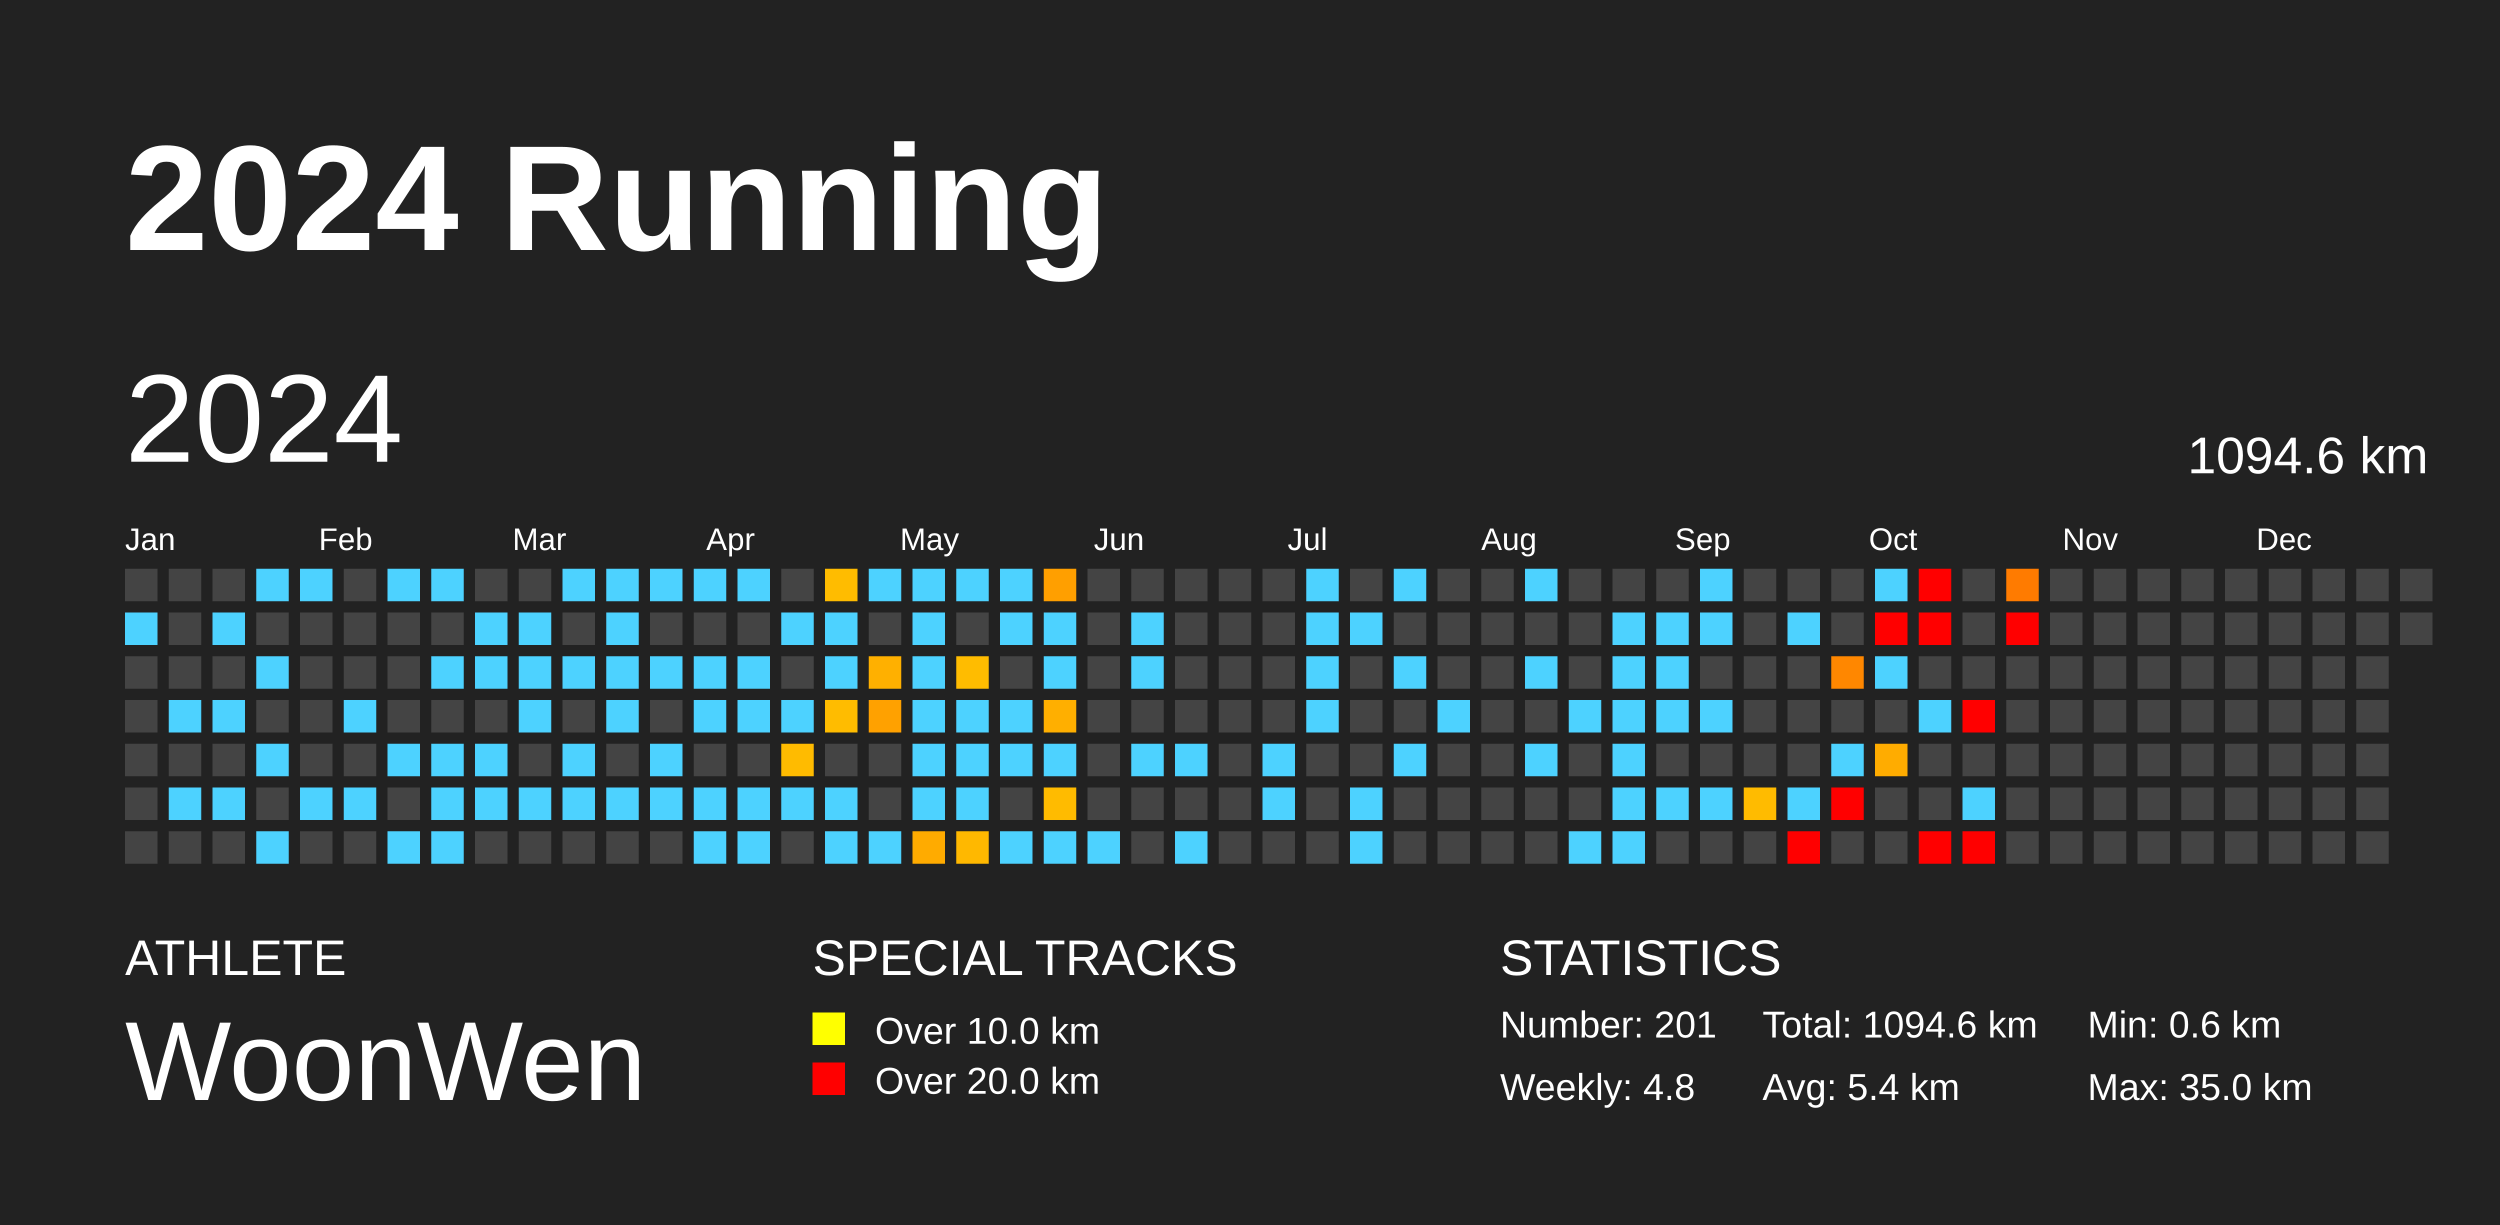
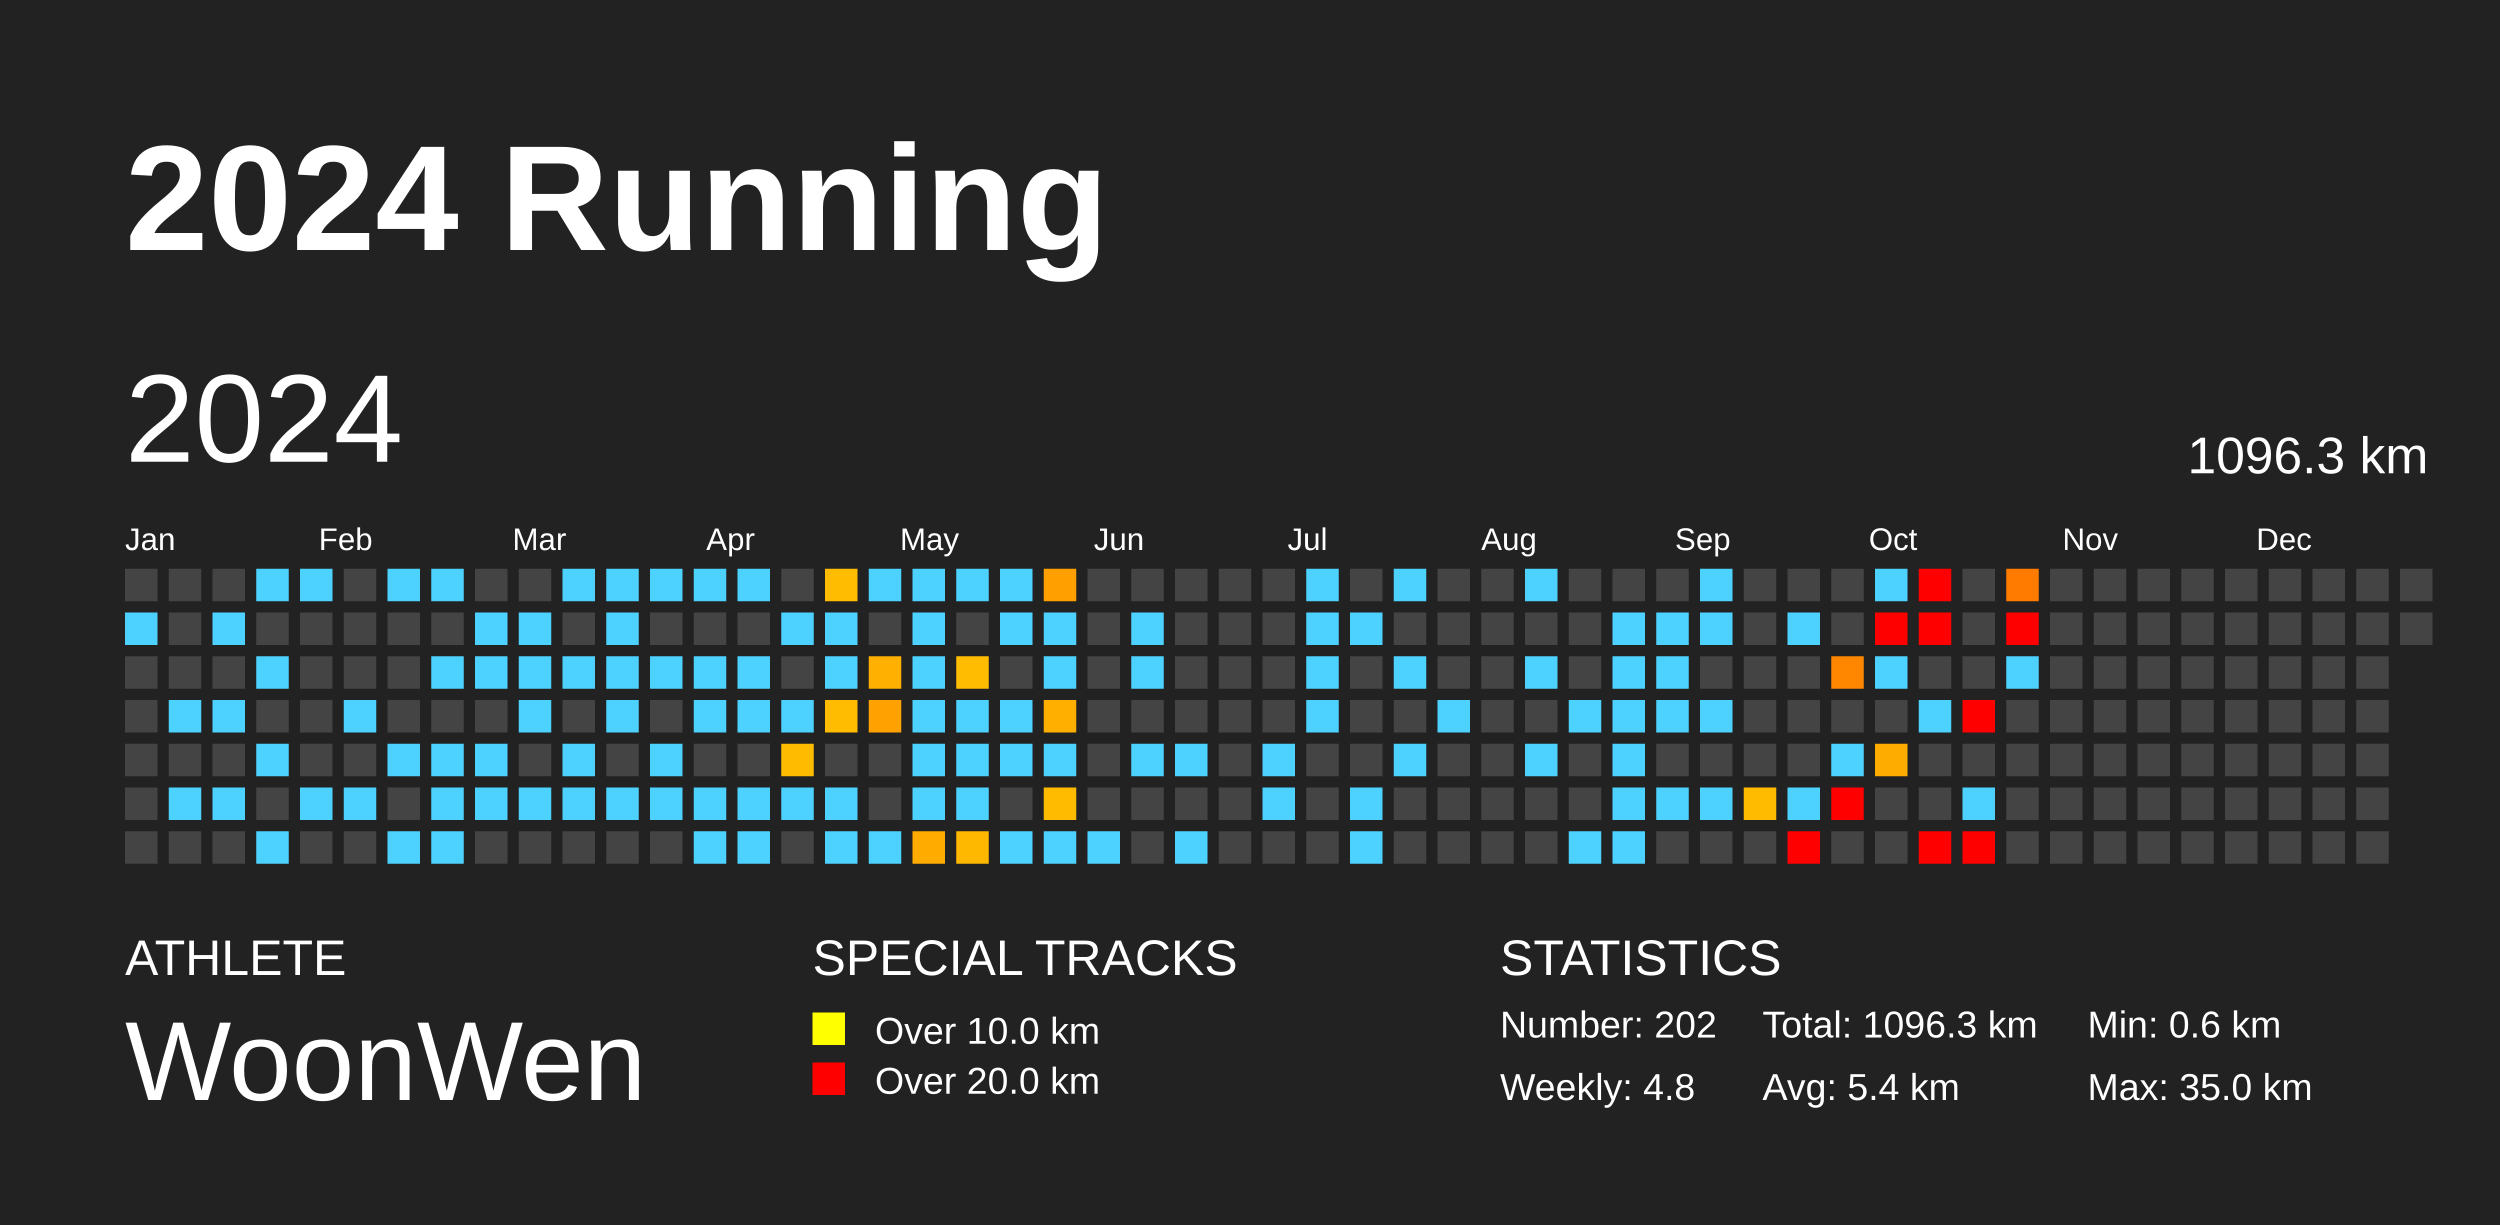
<svg xmlns="http://www.w3.org/2000/svg" baseProfile="full" height="98mm" version="1.1" viewBox="0,0,200,98" width="200mm">
  <defs />
  <rect fill="#222222" height="98" width="200" x="0" y="0" />
  <text fill="#FFFFFF" style="font-size:12px; font-family:Arial; font-weight:bold;" x="10" y="20">2024 Running</text>
  <text fill="#FFFFFF" style="font-size:4px; font-family:Arial" x="10" y="78">ATHLETE</text>
  <text fill="#FFFFFF" style="font-size:9px; font-family:Arial" x="10" y="88">WoonWen</text>
  <text fill="#FFFFFF" style="font-size:4px; font-family:Arial" x="65" y="78">SPECIAL TRACKS</text>
  <rect fill="yellow" height="2.6" width="2.6" x="65" y="81" />
  <text fill="#FFFFFF" style="font-size:3px; font-family:Arial" x="70" y="83.5">Over 10.0 km</text>
  <rect fill="red" height="2.6" width="2.6" x="65" y="85" />
  <text fill="#FFFFFF" style="font-size:3px; font-family:Arial" x="70" y="87.5">Over 20.0 km</text>
  <text fill="#FFFFFF" style="font-size:4px; font-family:Arial" x="120" y="78">STATISTICS</text>
-   <text fill="#FFFFFF" style="font-size:3px; font-family:Arial" x="120" y="83">Number: 201</text>
+   <text fill="#FFFFFF" style="font-size:3px; font-family:Arial" x="120" y="83">Number: 202</text>
  <text fill="#FFFFFF" style="font-size:3px; font-family:Arial" x="120" y="88">Weekly: 4.8</text>
-   <text fill="#FFFFFF" style="font-size:3px; font-family:Arial" x="141" y="83">Total: 1094.6 km</text>
+   <text fill="#FFFFFF" style="font-size:3px; font-family:Arial" x="141" y="83">Total: 1096.3 km</text>
  <text fill="#FFFFFF" style="font-size:3px; font-family:Arial" x="141" y="88">Avg: 5.4 km</text>
  <text fill="#FFFFFF" style="font-size:3px; font-family:Arial" x="167" y="83">Min: 0.6 km</text>
  <text fill="#FFFFFF" style="font-size:3px; font-family:Arial" x="167" y="88">Max: 35.0 km</text>
  <text dominant-baseline="hanging" fill="#FFFFFF" style="font-size:10.0px; font-family:Arial;" x="10" y="30">2024</text>
-   <text dominant-baseline="hanging" fill="#FFFFFF" style="font-size:4.125px; font-family:Arial;" x="175" y="35">1094.6 km</text>
+   <text dominant-baseline="hanging" fill="#FFFFFF" style="font-size:4.125px; font-family:Arial;" x="175" y="35">1096.3 km</text>
  <text fill="#FFFFFF" style="font-size:2.5px; font-family:Arial" x="10.0" y="44">Jan</text>
  <text fill="#FFFFFF" style="font-size:2.5px; font-family:Arial" x="25.5" y="44">Feb</text>
  <text fill="#FFFFFF" style="font-size:2.5px; font-family:Arial" x="41.0" y="44">Mar</text>
  <text fill="#FFFFFF" style="font-size:2.5px; font-family:Arial" x="56.5" y="44">Apr</text>
  <text fill="#FFFFFF" style="font-size:2.5px; font-family:Arial" x="72.0" y="44">May</text>
  <text fill="#FFFFFF" style="font-size:2.5px; font-family:Arial" x="87.5" y="44">Jun</text>
  <text fill="#FFFFFF" style="font-size:2.5px; font-family:Arial" x="103.0" y="44">Jul</text>
  <text fill="#FFFFFF" style="font-size:2.5px; font-family:Arial" x="118.5" y="44">Aug</text>
  <text fill="#FFFFFF" style="font-size:2.5px; font-family:Arial" x="134.0" y="44">Sep</text>
  <text fill="#FFFFFF" style="font-size:2.5px; font-family:Arial" x="149.5" y="44">Oct</text>
  <text fill="#FFFFFF" style="font-size:2.5px; font-family:Arial" x="165.0" y="44">Nov</text>
  <text fill="#FFFFFF" style="font-size:2.5px; font-family:Arial" x="180.5" y="44">Dec</text>
  <rect fill="#444444" height="2.6" width="2.6" x="10.0" y="45.5" />
  <rect fill="#4dd2ff" height="2.6" width="2.6" x="10.0" y="49.0" />
  <rect fill="#444444" height="2.6" width="2.6" x="10.0" y="52.5" />
  <rect fill="#444444" height="2.6" width="2.6" x="10.0" y="56.0" />
  <rect fill="#444444" height="2.6" width="2.6" x="10.0" y="59.5" />
  <rect fill="#444444" height="2.6" width="2.6" x="10.0" y="63.0" />
  <rect fill="#444444" height="2.6" width="2.6" x="10.0" y="66.5" />
  <rect fill="#444444" height="2.6" width="2.6" x="13.5" y="45.5" />
  <rect fill="#444444" height="2.6" width="2.6" x="13.5" y="49.0" />
  <rect fill="#444444" height="2.6" width="2.6" x="13.5" y="52.5" />
  <rect fill="#4dd2ff" height="2.6" width="2.6" x="13.5" y="56.0" />
  <rect fill="#444444" height="2.6" width="2.6" x="13.5" y="59.5" />
  <rect fill="#4dd2ff" height="2.6" width="2.6" x="13.5" y="63.0" />
  <rect fill="#444444" height="2.6" width="2.6" x="13.5" y="66.5" />
  <rect fill="#444444" height="2.6" width="2.6" x="17.0" y="45.5" />
  <rect fill="#4dd2ff" height="2.6" width="2.6" x="17.0" y="49.0" />
  <rect fill="#444444" height="2.6" width="2.6" x="17.0" y="52.5" />
  <rect fill="#4dd2ff" height="2.6" width="2.6" x="17.0" y="56.0" />
  <rect fill="#444444" height="2.6" width="2.6" x="17.0" y="59.5" />
  <rect fill="#4dd2ff" height="2.6" width="2.6" x="17.0" y="63.0" />
  <rect fill="#444444" height="2.6" width="2.6" x="17.0" y="66.5" />
  <rect fill="#4dd2ff" height="2.6" width="2.6" x="20.5" y="45.5" />
  <rect fill="#444444" height="2.6" width="2.6" x="20.5" y="49.0" />
  <rect fill="#4dd2ff" height="2.6" width="2.6" x="20.5" y="52.5" />
  <rect fill="#444444" height="2.6" width="2.6" x="20.5" y="56.0" />
  <rect fill="#4dd2ff" height="2.6" width="2.6" x="20.5" y="59.5" />
  <rect fill="#444444" height="2.6" width="2.6" x="20.5" y="63.0" />
  <rect fill="#4dd2ff" height="2.6" width="2.6" x="20.5" y="66.5" />
  <rect fill="#4dd2ff" height="2.6" width="2.6" x="24.0" y="45.5" />
  <rect fill="#444444" height="2.6" width="2.6" x="24.0" y="49.0" />
  <rect fill="#444444" height="2.6" width="2.6" x="24.0" y="52.5" />
  <rect fill="#444444" height="2.6" width="2.6" x="24.0" y="56.0" />
  <rect fill="#444444" height="2.6" width="2.6" x="24.0" y="59.5" />
  <rect fill="#4dd2ff" height="2.6" width="2.6" x="24.0" y="63.0" />
  <rect fill="#444444" height="2.6" width="2.6" x="24.0" y="66.5" />
  <rect fill="#444444" height="2.6" width="2.6" x="27.5" y="45.5" />
  <rect fill="#444444" height="2.6" width="2.6" x="27.5" y="49.0" />
  <rect fill="#444444" height="2.6" width="2.6" x="27.5" y="52.5" />
  <rect fill="#4dd2ff" height="2.6" width="2.6" x="27.5" y="56.0" />
  <rect fill="#444444" height="2.6" width="2.6" x="27.5" y="59.5" />
  <rect fill="#4dd2ff" height="2.6" width="2.6" x="27.5" y="63.0" />
  <rect fill="#444444" height="2.6" width="2.6" x="27.5" y="66.5" />
  <rect fill="#4dd2ff" height="2.6" width="2.6" x="31.0" y="45.5" />
  <rect fill="#444444" height="2.6" width="2.6" x="31.0" y="49.0" />
  <rect fill="#444444" height="2.6" width="2.6" x="31.0" y="52.5" />
  <rect fill="#444444" height="2.6" width="2.6" x="31.0" y="56.0" />
  <rect fill="#4dd2ff" height="2.6" width="2.6" x="31.0" y="59.5" />
  <rect fill="#444444" height="2.6" width="2.6" x="31.0" y="63.0" />
  <rect fill="#4dd2ff" height="2.6" width="2.6" x="31.0" y="66.5" />
  <rect fill="#4dd2ff" height="2.6" width="2.6" x="34.5" y="45.5" />
  <rect fill="#444444" height="2.6" width="2.6" x="34.5" y="49.0" />
  <rect fill="#4dd2ff" height="2.6" width="2.6" x="34.5" y="52.5" />
  <rect fill="#444444" height="2.6" width="2.6" x="34.5" y="56.0" />
  <rect fill="#4dd2ff" height="2.6" width="2.6" x="34.5" y="59.5" />
  <rect fill="#4dd2ff" height="2.6" width="2.6" x="34.5" y="63.0" />
  <rect fill="#4dd2ff" height="2.6" width="2.6" x="34.5" y="66.5" />
  <rect fill="#444444" height="2.6" width="2.6" x="38.0" y="45.5" />
  <rect fill="#4dd2ff" height="2.6" width="2.6" x="38.0" y="49.0" />
  <rect fill="#4dd2ff" height="2.6" width="2.6" x="38.0" y="52.5" />
  <rect fill="#444444" height="2.6" width="2.6" x="38.0" y="56.0" />
  <rect fill="#4dd2ff" height="2.6" width="2.6" x="38.0" y="59.5" />
  <rect fill="#4dd2ff" height="2.6" width="2.6" x="38.0" y="63.0" />
  <rect fill="#444444" height="2.6" width="2.6" x="38.0" y="66.5" />
  <rect fill="#444444" height="2.6" width="2.6" x="41.5" y="45.5" />
  <rect fill="#4dd2ff" height="2.6" width="2.6" x="41.5" y="49.0" />
  <rect fill="#4dd2ff" height="2.6" width="2.6" x="41.5" y="52.5" />
  <rect fill="#4dd2ff" height="2.6" width="2.6" x="41.5" y="56.0" />
  <rect fill="#444444" height="2.6" width="2.6" x="41.5" y="59.5" />
  <rect fill="#4dd2ff" height="2.6" width="2.6" x="41.5" y="63.0" />
  <rect fill="#444444" height="2.6" width="2.6" x="41.5" y="66.5" />
  <rect fill="#4dd2ff" height="2.6" width="2.6" x="45.0" y="45.5" />
  <rect fill="#444444" height="2.6" width="2.6" x="45.0" y="49.0" />
  <rect fill="#4dd2ff" height="2.6" width="2.6" x="45.0" y="52.5" />
  <rect fill="#444444" height="2.6" width="2.6" x="45.0" y="56.0" />
  <rect fill="#4dd2ff" height="2.6" width="2.6" x="45.0" y="59.5" />
  <rect fill="#4dd2ff" height="2.6" width="2.6" x="45.0" y="63.0" />
  <rect fill="#444444" height="2.6" width="2.6" x="45.0" y="66.5" />
  <rect fill="#4dd2ff" height="2.6" width="2.6" x="48.5" y="45.5" />
  <rect fill="#4dd2ff" height="2.6" width="2.6" x="48.5" y="49.0" />
  <rect fill="#4dd2ff" height="2.6" width="2.6" x="48.5" y="52.5" />
  <rect fill="#4dd2ff" height="2.6" width="2.6" x="48.5" y="56.0" />
  <rect fill="#444444" height="2.6" width="2.6" x="48.5" y="59.5" />
  <rect fill="#4dd2ff" height="2.6" width="2.6" x="48.5" y="63.0" />
  <rect fill="#444444" height="2.6" width="2.6" x="48.5" y="66.5" />
  <rect fill="#4dd2ff" height="2.6" width="2.6" x="52.0" y="45.5" />
  <rect fill="#444444" height="2.6" width="2.6" x="52.0" y="49.0" />
  <rect fill="#4dd2ff" height="2.6" width="2.6" x="52.0" y="52.5" />
  <rect fill="#444444" height="2.6" width="2.6" x="52.0" y="56.0" />
  <rect fill="#4dd2ff" height="2.6" width="2.6" x="52.0" y="59.5" />
  <rect fill="#4dd2ff" height="2.6" width="2.6" x="52.0" y="63.0" />
  <rect fill="#444444" height="2.6" width="2.6" x="52.0" y="66.5" />
  <rect fill="#4dd2ff" height="2.6" width="2.6" x="55.5" y="45.5" />
  <rect fill="#444444" height="2.6" width="2.6" x="55.5" y="49.0" />
  <rect fill="#4dd2ff" height="2.6" width="2.6" x="55.5" y="52.5" />
  <rect fill="#4dd2ff" height="2.6" width="2.6" x="55.5" y="56.0" />
  <rect fill="#444444" height="2.6" width="2.6" x="55.5" y="59.5" />
  <rect fill="#4dd2ff" height="2.6" width="2.6" x="55.5" y="63.0" />
  <rect fill="#4dd2ff" height="2.6" width="2.6" x="55.5" y="66.5" />
  <rect fill="#4dd2ff" height="2.6" width="2.6" x="59.0" y="45.5" />
  <rect fill="#444444" height="2.6" width="2.6" x="59.0" y="49.0" />
  <rect fill="#4dd2ff" height="2.6" width="2.6" x="59.0" y="52.5" />
  <rect fill="#4dd2ff" height="2.6" width="2.6" x="59.0" y="56.0" />
  <rect fill="#444444" height="2.6" width="2.6" x="59.0" y="59.5" />
  <rect fill="#4dd2ff" height="2.6" width="2.6" x="59.0" y="63.0" />
  <rect fill="#4dd2ff" height="2.6" width="2.6" x="59.0" y="66.5" />
  <rect fill="#444444" height="2.6" width="2.6" x="62.5" y="45.5" />
  <rect fill="#4dd2ff" height="2.6" width="2.6" x="62.5" y="49.0" />
  <rect fill="#444444" height="2.6" width="2.6" x="62.5" y="52.5" />
  <rect fill="#4dd2ff" height="2.6" width="2.6" x="62.5" y="56.0" />
  <rect fill="#ffbb00" height="2.6" width="2.6" x="62.5" y="59.5" />
  <rect fill="#4dd2ff" height="2.6" width="2.6" x="62.5" y="63.0" />
  <rect fill="#444444" height="2.6" width="2.6" x="62.5" y="66.5" />
  <rect fill="#ffbc00" height="2.6" width="2.6" x="66.0" y="45.5" />
  <rect fill="#4dd2ff" height="2.6" width="2.6" x="66.0" y="49.0" />
  <rect fill="#4dd2ff" height="2.6" width="2.6" x="66.0" y="52.5" />
  <rect fill="#ffbc00" height="2.6" width="2.6" x="66.0" y="56.0" />
  <rect fill="#444444" height="2.6" width="2.6" x="66.0" y="59.5" />
  <rect fill="#4dd2ff" height="2.6" width="2.6" x="66.0" y="63.0" />
  <rect fill="#4dd2ff" height="2.6" width="2.6" x="66.0" y="66.5" />
  <rect fill="#4dd2ff" height="2.6" width="2.6" x="69.5" y="45.5" />
  <rect fill="#444444" height="2.6" width="2.6" x="69.5" y="49.0" />
  <rect fill="#ffb000" height="2.6" width="2.6" x="69.5" y="52.5" />
  <rect fill="#ffa100" height="2.6" width="2.6" x="69.5" y="56.0" />
  <rect fill="#444444" height="2.6" width="2.6" x="69.5" y="59.5" />
  <rect fill="#444444" height="2.6" width="2.6" x="69.5" y="63.0" />
  <rect fill="#4dd2ff" height="2.6" width="2.6" x="69.5" y="66.5" />
  <rect fill="#4dd2ff" height="2.6" width="2.6" x="73.0" y="45.5" />
  <rect fill="#4dd2ff" height="2.6" width="2.6" x="73.0" y="49.0" />
  <rect fill="#4dd2ff" height="2.6" width="2.6" x="73.0" y="52.5" />
  <rect fill="#4dd2ff" height="2.6" width="2.6" x="73.0" y="56.0" />
  <rect fill="#4dd2ff" height="2.6" width="2.6" x="73.0" y="59.5" />
  <rect fill="#4dd2ff" height="2.6" width="2.6" x="73.0" y="63.0" />
  <rect fill="#ffab00" height="2.6" width="2.6" x="73.0" y="66.5" />
  <rect fill="#4dd2ff" height="2.6" width="2.6" x="76.5" y="45.5" />
  <rect fill="#444444" height="2.6" width="2.6" x="76.5" y="49.0" />
  <rect fill="#ffbc00" height="2.6" width="2.6" x="76.5" y="52.5" />
  <rect fill="#4dd2ff" height="2.6" width="2.6" x="76.5" y="56.0" />
  <rect fill="#4dd2ff" height="2.6" width="2.6" x="76.5" y="59.5" />
  <rect fill="#4dd2ff" height="2.6" width="2.6" x="76.5" y="63.0" />
  <rect fill="#ffb800" height="2.6" width="2.6" x="76.5" y="66.5" />
  <rect fill="#4dd2ff" height="2.6" width="2.6" x="80.0" y="45.5" />
  <rect fill="#4dd2ff" height="2.6" width="2.6" x="80.0" y="49.0" />
  <rect fill="#444444" height="2.6" width="2.6" x="80.0" y="52.5" />
  <rect fill="#4dd2ff" height="2.6" width="2.6" x="80.0" y="56.0" />
  <rect fill="#4dd2ff" height="2.6" width="2.6" x="80.0" y="59.5" />
  <rect fill="#444444" height="2.6" width="2.6" x="80.0" y="63.0" />
  <rect fill="#4dd2ff" height="2.6" width="2.6" x="80.0" y="66.5" />
  <rect fill="#ff9f00" height="2.6" width="2.6" x="83.5" y="45.5" />
  <rect fill="#4dd2ff" height="2.6" width="2.6" x="83.5" y="49.0" />
  <rect fill="#4dd2ff" height="2.6" width="2.6" x="83.5" y="52.5" />
  <rect fill="#ffaf00" height="2.6" width="2.6" x="83.5" y="56.0" />
  <rect fill="#4dd2ff" height="2.6" width="2.6" x="83.5" y="59.5" />
  <rect fill="#ffbb00" height="2.6" width="2.6" x="83.5" y="63.0" />
  <rect fill="#4dd2ff" height="2.6" width="2.6" x="83.5" y="66.5" />
  <rect fill="#444444" height="2.6" width="2.6" x="87.0" y="45.5" />
  <rect fill="#444444" height="2.6" width="2.6" x="87.0" y="49.0" />
  <rect fill="#444444" height="2.6" width="2.6" x="87.0" y="52.5" />
  <rect fill="#444444" height="2.6" width="2.6" x="87.0" y="56.0" />
  <rect fill="#444444" height="2.6" width="2.6" x="87.0" y="59.5" />
  <rect fill="#444444" height="2.6" width="2.6" x="87.0" y="63.0" />
  <rect fill="#4dd2ff" height="2.6" width="2.6" x="87.0" y="66.5" />
  <rect fill="#444444" height="2.6" width="2.6" x="90.5" y="45.5" />
  <rect fill="#4dd2ff" height="2.6" width="2.6" x="90.5" y="49.0" />
  <rect fill="#4dd2ff" height="2.6" width="2.6" x="90.5" y="52.5" />
  <rect fill="#444444" height="2.6" width="2.6" x="90.5" y="56.0" />
  <rect fill="#4dd2ff" height="2.6" width="2.6" x="90.5" y="59.5" />
  <rect fill="#444444" height="2.6" width="2.6" x="90.5" y="63.0" />
  <rect fill="#444444" height="2.6" width="2.6" x="90.5" y="66.5" />
  <rect fill="#444444" height="2.6" width="2.6" x="94.0" y="45.5" />
  <rect fill="#444444" height="2.6" width="2.6" x="94.0" y="49.0" />
  <rect fill="#444444" height="2.6" width="2.6" x="94.0" y="52.5" />
  <rect fill="#444444" height="2.6" width="2.6" x="94.0" y="56.0" />
  <rect fill="#4dd2ff" height="2.6" width="2.6" x="94.0" y="59.5" />
  <rect fill="#444444" height="2.6" width="2.6" x="94.0" y="63.0" />
  <rect fill="#4dd2ff" height="2.6" width="2.6" x="94.0" y="66.5" />
  <rect fill="#444444" height="2.6" width="2.6" x="97.5" y="45.5" />
  <rect fill="#444444" height="2.6" width="2.6" x="97.5" y="49.0" />
  <rect fill="#444444" height="2.6" width="2.6" x="97.5" y="52.5" />
  <rect fill="#444444" height="2.6" width="2.6" x="97.5" y="56.0" />
  <rect fill="#444444" height="2.6" width="2.6" x="97.5" y="59.5" />
  <rect fill="#444444" height="2.6" width="2.6" x="97.5" y="63.0" />
  <rect fill="#444444" height="2.6" width="2.6" x="97.5" y="66.5" />
  <rect fill="#444444" height="2.6" width="2.6" x="101.0" y="45.5" />
  <rect fill="#444444" height="2.6" width="2.6" x="101.0" y="49.0" />
  <rect fill="#444444" height="2.6" width="2.6" x="101.0" y="52.5" />
  <rect fill="#444444" height="2.6" width="2.6" x="101.0" y="56.0" />
  <rect fill="#4dd2ff" height="2.6" width="2.6" x="101.0" y="59.5" />
  <rect fill="#4dd2ff" height="2.6" width="2.6" x="101.0" y="63.0" />
  <rect fill="#444444" height="2.6" width="2.6" x="101.0" y="66.5" />
  <rect fill="#4dd2ff" height="2.6" width="2.6" x="104.5" y="45.5" />
  <rect fill="#4dd2ff" height="2.6" width="2.6" x="104.5" y="49.0" />
  <rect fill="#4dd2ff" height="2.6" width="2.6" x="104.5" y="52.5" />
  <rect fill="#4dd2ff" height="2.6" width="2.6" x="104.5" y="56.0" />
  <rect fill="#444444" height="2.6" width="2.6" x="104.5" y="59.5" />
  <rect fill="#444444" height="2.6" width="2.6" x="104.5" y="63.0" />
  <rect fill="#444444" height="2.6" width="2.6" x="104.5" y="66.5" />
  <rect fill="#444444" height="2.6" width="2.6" x="108.0" y="45.5" />
  <rect fill="#4dd2ff" height="2.6" width="2.6" x="108.0" y="49.0" />
  <rect fill="#444444" height="2.6" width="2.6" x="108.0" y="52.5" />
  <rect fill="#444444" height="2.6" width="2.6" x="108.0" y="56.0" />
  <rect fill="#444444" height="2.6" width="2.6" x="108.0" y="59.5" />
  <rect fill="#4dd2ff" height="2.6" width="2.6" x="108.0" y="63.0" />
  <rect fill="#4dd2ff" height="2.6" width="2.6" x="108.0" y="66.5" />
  <rect fill="#4dd2ff" height="2.6" width="2.6" x="111.5" y="45.5" />
  <rect fill="#444444" height="2.6" width="2.6" x="111.5" y="49.0" />
  <rect fill="#4dd2ff" height="2.6" width="2.6" x="111.5" y="52.5" />
  <rect fill="#444444" height="2.6" width="2.6" x="111.5" y="56.0" />
  <rect fill="#4dd2ff" height="2.6" width="2.6" x="111.5" y="59.5" />
  <rect fill="#444444" height="2.6" width="2.6" x="111.5" y="63.0" />
  <rect fill="#444444" height="2.6" width="2.6" x="111.5" y="66.5" />
  <rect fill="#444444" height="2.6" width="2.6" x="115.0" y="45.5" />
  <rect fill="#444444" height="2.6" width="2.6" x="115.0" y="49.0" />
  <rect fill="#444444" height="2.6" width="2.6" x="115.0" y="52.5" />
  <rect fill="#4dd2ff" height="2.6" width="2.6" x="115.0" y="56.0" />
  <rect fill="#444444" height="2.6" width="2.6" x="115.0" y="59.5" />
  <rect fill="#444444" height="2.6" width="2.6" x="115.0" y="63.0" />
  <rect fill="#444444" height="2.6" width="2.6" x="115.0" y="66.5" />
  <rect fill="#444444" height="2.6" width="2.6" x="118.5" y="45.5" />
  <rect fill="#444444" height="2.6" width="2.6" x="118.5" y="49.0" />
  <rect fill="#444444" height="2.6" width="2.6" x="118.5" y="52.5" />
  <rect fill="#444444" height="2.6" width="2.6" x="118.5" y="56.0" />
  <rect fill="#444444" height="2.6" width="2.6" x="118.5" y="59.5" />
  <rect fill="#444444" height="2.6" width="2.6" x="118.5" y="63.0" />
  <rect fill="#444444" height="2.6" width="2.6" x="118.5" y="66.5" />
  <rect fill="#4dd2ff" height="2.6" width="2.6" x="122.0" y="45.5" />
  <rect fill="#444444" height="2.6" width="2.6" x="122.0" y="49.0" />
  <rect fill="#4dd2ff" height="2.6" width="2.6" x="122.0" y="52.5" />
  <rect fill="#444444" height="2.6" width="2.6" x="122.0" y="56.0" />
  <rect fill="#4dd2ff" height="2.6" width="2.6" x="122.0" y="59.5" />
  <rect fill="#444444" height="2.6" width="2.6" x="122.0" y="63.0" />
  <rect fill="#444444" height="2.6" width="2.6" x="122.0" y="66.5" />
  <rect fill="#444444" height="2.6" width="2.6" x="125.5" y="45.5" />
  <rect fill="#444444" height="2.6" width="2.6" x="125.5" y="49.0" />
  <rect fill="#444444" height="2.6" width="2.6" x="125.5" y="52.5" />
  <rect fill="#4dd2ff" height="2.6" width="2.6" x="125.5" y="56.0" />
  <rect fill="#444444" height="2.6" width="2.6" x="125.5" y="59.5" />
  <rect fill="#444444" height="2.6" width="2.6" x="125.5" y="63.0" />
  <rect fill="#4dd2ff" height="2.6" width="2.6" x="125.5" y="66.5" />
  <rect fill="#444444" height="2.6" width="2.6" x="129.0" y="45.5" />
  <rect fill="#4dd2ff" height="2.6" width="2.6" x="129.0" y="49.0" />
  <rect fill="#4dd2ff" height="2.6" width="2.6" x="129.0" y="52.5" />
  <rect fill="#4dd2ff" height="2.6" width="2.6" x="129.0" y="56.0" />
  <rect fill="#4dd2ff" height="2.6" width="2.6" x="129.0" y="59.5" />
  <rect fill="#4dd2ff" height="2.6" width="2.6" x="129.0" y="63.0" />
  <rect fill="#4dd2ff" height="2.6" width="2.6" x="129.0" y="66.5" />
  <rect fill="#444444" height="2.6" width="2.6" x="132.5" y="45.5" />
  <rect fill="#4dd2ff" height="2.6" width="2.6" x="132.5" y="49.0" />
  <rect fill="#4dd2ff" height="2.6" width="2.6" x="132.5" y="52.5" />
  <rect fill="#4dd2ff" height="2.6" width="2.6" x="132.5" y="56.0" />
  <rect fill="#444444" height="2.6" width="2.6" x="132.5" y="59.5" />
  <rect fill="#4dd2ff" height="2.6" width="2.6" x="132.5" y="63.0" />
  <rect fill="#444444" height="2.6" width="2.6" x="132.5" y="66.5" />
  <rect fill="#4dd2ff" height="2.6" width="2.6" x="136.0" y="45.5" />
  <rect fill="#4dd2ff" height="2.6" width="2.6" x="136.0" y="49.0" />
  <rect fill="#444444" height="2.6" width="2.6" x="136.0" y="52.5" />
  <rect fill="#4dd2ff" height="2.6" width="2.6" x="136.0" y="56.0" />
  <rect fill="#444444" height="2.6" width="2.6" x="136.0" y="59.5" />
  <rect fill="#4dd2ff" height="2.6" width="2.6" x="136.0" y="63.0" />
  <rect fill="#444444" height="2.6" width="2.6" x="136.0" y="66.5" />
  <rect fill="#444444" height="2.6" width="2.6" x="139.5" y="45.5" />
  <rect fill="#444444" height="2.6" width="2.6" x="139.5" y="49.0" />
  <rect fill="#444444" height="2.6" width="2.6" x="139.5" y="52.5" />
  <rect fill="#444444" height="2.6" width="2.6" x="139.5" y="56.0" />
  <rect fill="#444444" height="2.6" width="2.6" x="139.5" y="59.5" />
  <rect fill="#ffbb00" height="2.6" width="2.6" x="139.5" y="63.0" />
  <rect fill="#444444" height="2.6" width="2.6" x="139.5" y="66.5" />
  <rect fill="#444444" height="2.6" width="2.6" x="143.0" y="45.5" />
  <rect fill="#4dd2ff" height="2.6" width="2.6" x="143.0" y="49.0" />
  <rect fill="#444444" height="2.6" width="2.6" x="143.0" y="52.5" />
  <rect fill="#444444" height="2.6" width="2.6" x="143.0" y="56.0" />
  <rect fill="#444444" height="2.6" width="2.6" x="143.0" y="59.5" />
  <rect fill="#4dd2ff" height="2.6" width="2.6" x="143.0" y="63.0" />
  <rect fill="red" height="2.6" width="2.6" x="143.0" y="66.5" />
  <rect fill="#444444" height="2.6" width="2.6" x="146.5" y="45.5" />
  <rect fill="#444444" height="2.6" width="2.6" x="146.5" y="49.0" />
  <rect fill="#ff8700" height="2.6" width="2.6" x="146.5" y="52.5" />
  <rect fill="#444444" height="2.6" width="2.6" x="146.5" y="56.0" />
  <rect fill="#4dd2ff" height="2.6" width="2.6" x="146.5" y="59.5" />
  <rect fill="red" height="2.6" width="2.6" x="146.5" y="63.0" />
  <rect fill="#444444" height="2.6" width="2.6" x="146.5" y="66.5" />
  <rect fill="#4dd2ff" height="2.6" width="2.6" x="150.0" y="45.5" />
  <rect fill="red" height="2.6" width="2.6" x="150.0" y="49.0" />
  <rect fill="#4dd2ff" height="2.6" width="2.6" x="150.0" y="52.5" />
  <rect fill="#444444" height="2.6" width="2.6" x="150.0" y="56.0" />
  <rect fill="#ffac00" height="2.6" width="2.6" x="150.0" y="59.5" />
  <rect fill="#444444" height="2.6" width="2.6" x="150.0" y="63.0" />
  <rect fill="#444444" height="2.6" width="2.6" x="150.0" y="66.5" />
  <rect fill="red" height="2.6" width="2.6" x="153.5" y="45.5" />
  <rect fill="red" height="2.6" width="2.6" x="153.5" y="49.0" />
  <rect fill="#444444" height="2.6" width="2.6" x="153.5" y="52.5" />
  <rect fill="#4dd2ff" height="2.6" width="2.6" x="153.5" y="56.0" />
  <rect fill="#444444" height="2.6" width="2.6" x="153.5" y="59.5" />
  <rect fill="#444444" height="2.6" width="2.6" x="153.5" y="63.0" />
  <rect fill="red" height="2.6" width="2.6" x="153.5" y="66.5" />
  <rect fill="#444444" height="2.6" width="2.6" x="157.0" y="45.5" />
  <rect fill="#444444" height="2.6" width="2.6" x="157.0" y="49.0" />
  <rect fill="#444444" height="2.6" width="2.6" x="157.0" y="52.5" />
  <rect fill="red" height="2.6" width="2.6" x="157.0" y="56.0" />
  <rect fill="#444444" height="2.6" width="2.6" x="157.0" y="59.5" />
  <rect fill="#4dd2ff" height="2.6" width="2.6" x="157.0" y="63.0" />
  <rect fill="red" height="2.6" width="2.6" x="157.0" y="66.5" />
  <rect fill="#ff7b00" height="2.6" width="2.6" x="160.5" y="45.5" />
  <rect fill="red" height="2.6" width="2.6" x="160.5" y="49.0" />
-   <rect fill="#444444" height="2.6" width="2.6" x="160.5" y="52.5" />
+   <rect fill="#4dd2ff" height="2.6" width="2.6" x="160.5" y="52.5" />
  <rect fill="#444444" height="2.6" width="2.6" x="160.5" y="56.0" />
  <rect fill="#444444" height="2.6" width="2.6" x="160.5" y="59.5" />
  <rect fill="#444444" height="2.6" width="2.6" x="160.5" y="63.0" />
  <rect fill="#444444" height="2.6" width="2.6" x="160.5" y="66.5" />
  <rect fill="#444444" height="2.6" width="2.6" x="164.0" y="45.5" />
  <rect fill="#444444" height="2.6" width="2.6" x="164.0" y="49.0" />
  <rect fill="#444444" height="2.6" width="2.6" x="164.0" y="52.5" />
  <rect fill="#444444" height="2.6" width="2.6" x="164.0" y="56.0" />
  <rect fill="#444444" height="2.6" width="2.6" x="164.0" y="59.5" />
  <rect fill="#444444" height="2.6" width="2.6" x="164.0" y="63.0" />
  <rect fill="#444444" height="2.6" width="2.6" x="164.0" y="66.5" />
  <rect fill="#444444" height="2.6" width="2.6" x="167.5" y="45.5" />
  <rect fill="#444444" height="2.6" width="2.6" x="167.5" y="49.0" />
  <rect fill="#444444" height="2.6" width="2.6" x="167.5" y="52.5" />
  <rect fill="#444444" height="2.6" width="2.6" x="167.5" y="56.0" />
  <rect fill="#444444" height="2.6" width="2.6" x="167.5" y="59.5" />
  <rect fill="#444444" height="2.6" width="2.6" x="167.5" y="63.0" />
  <rect fill="#444444" height="2.6" width="2.6" x="167.5" y="66.5" />
  <rect fill="#444444" height="2.6" width="2.6" x="171.0" y="45.5" />
  <rect fill="#444444" height="2.6" width="2.6" x="171.0" y="49.0" />
  <rect fill="#444444" height="2.6" width="2.6" x="171.0" y="52.5" />
  <rect fill="#444444" height="2.6" width="2.6" x="171.0" y="56.0" />
  <rect fill="#444444" height="2.6" width="2.6" x="171.0" y="59.5" />
  <rect fill="#444444" height="2.6" width="2.6" x="171.0" y="63.0" />
  <rect fill="#444444" height="2.6" width="2.6" x="171.0" y="66.5" />
  <rect fill="#444444" height="2.6" width="2.6" x="174.5" y="45.5" />
  <rect fill="#444444" height="2.6" width="2.6" x="174.5" y="49.0" />
  <rect fill="#444444" height="2.6" width="2.6" x="174.5" y="52.5" />
  <rect fill="#444444" height="2.6" width="2.6" x="174.5" y="56.0" />
  <rect fill="#444444" height="2.6" width="2.6" x="174.5" y="59.5" />
  <rect fill="#444444" height="2.6" width="2.6" x="174.5" y="63.0" />
  <rect fill="#444444" height="2.6" width="2.6" x="174.5" y="66.5" />
  <rect fill="#444444" height="2.6" width="2.6" x="178.0" y="45.5" />
  <rect fill="#444444" height="2.6" width="2.6" x="178.0" y="49.0" />
  <rect fill="#444444" height="2.6" width="2.6" x="178.0" y="52.5" />
  <rect fill="#444444" height="2.6" width="2.6" x="178.0" y="56.0" />
  <rect fill="#444444" height="2.6" width="2.6" x="178.0" y="59.5" />
  <rect fill="#444444" height="2.6" width="2.6" x="178.0" y="63.0" />
  <rect fill="#444444" height="2.6" width="2.6" x="178.0" y="66.5" />
  <rect fill="#444444" height="2.6" width="2.6" x="181.5" y="45.5" />
  <rect fill="#444444" height="2.6" width="2.6" x="181.5" y="49.0" />
  <rect fill="#444444" height="2.6" width="2.6" x="181.5" y="52.5" />
  <rect fill="#444444" height="2.6" width="2.6" x="181.5" y="56.0" />
  <rect fill="#444444" height="2.6" width="2.6" x="181.5" y="59.5" />
  <rect fill="#444444" height="2.6" width="2.6" x="181.5" y="63.0" />
  <rect fill="#444444" height="2.6" width="2.6" x="181.5" y="66.5" />
  <rect fill="#444444" height="2.6" width="2.6" x="185.0" y="45.5" />
  <rect fill="#444444" height="2.6" width="2.6" x="185.0" y="49.0" />
  <rect fill="#444444" height="2.6" width="2.6" x="185.0" y="52.5" />
  <rect fill="#444444" height="2.6" width="2.6" x="185.0" y="56.0" />
  <rect fill="#444444" height="2.6" width="2.6" x="185.0" y="59.5" />
  <rect fill="#444444" height="2.6" width="2.6" x="185.0" y="63.0" />
  <rect fill="#444444" height="2.6" width="2.6" x="185.0" y="66.5" />
  <rect fill="#444444" height="2.6" width="2.6" x="188.5" y="45.5" />
  <rect fill="#444444" height="2.6" width="2.6" x="188.5" y="49.0" />
  <rect fill="#444444" height="2.6" width="2.6" x="188.5" y="52.5" />
  <rect fill="#444444" height="2.6" width="2.6" x="188.5" y="56.0" />
  <rect fill="#444444" height="2.6" width="2.6" x="188.5" y="59.5" />
  <rect fill="#444444" height="2.6" width="2.6" x="188.5" y="63.0" />
  <rect fill="#444444" height="2.6" width="2.6" x="188.5" y="66.5" />
  <rect fill="#444444" height="2.6" width="2.6" x="192.0" y="45.5" />
  <rect fill="#444444" height="2.6" width="2.6" x="192.0" y="49.0" />
</svg>
